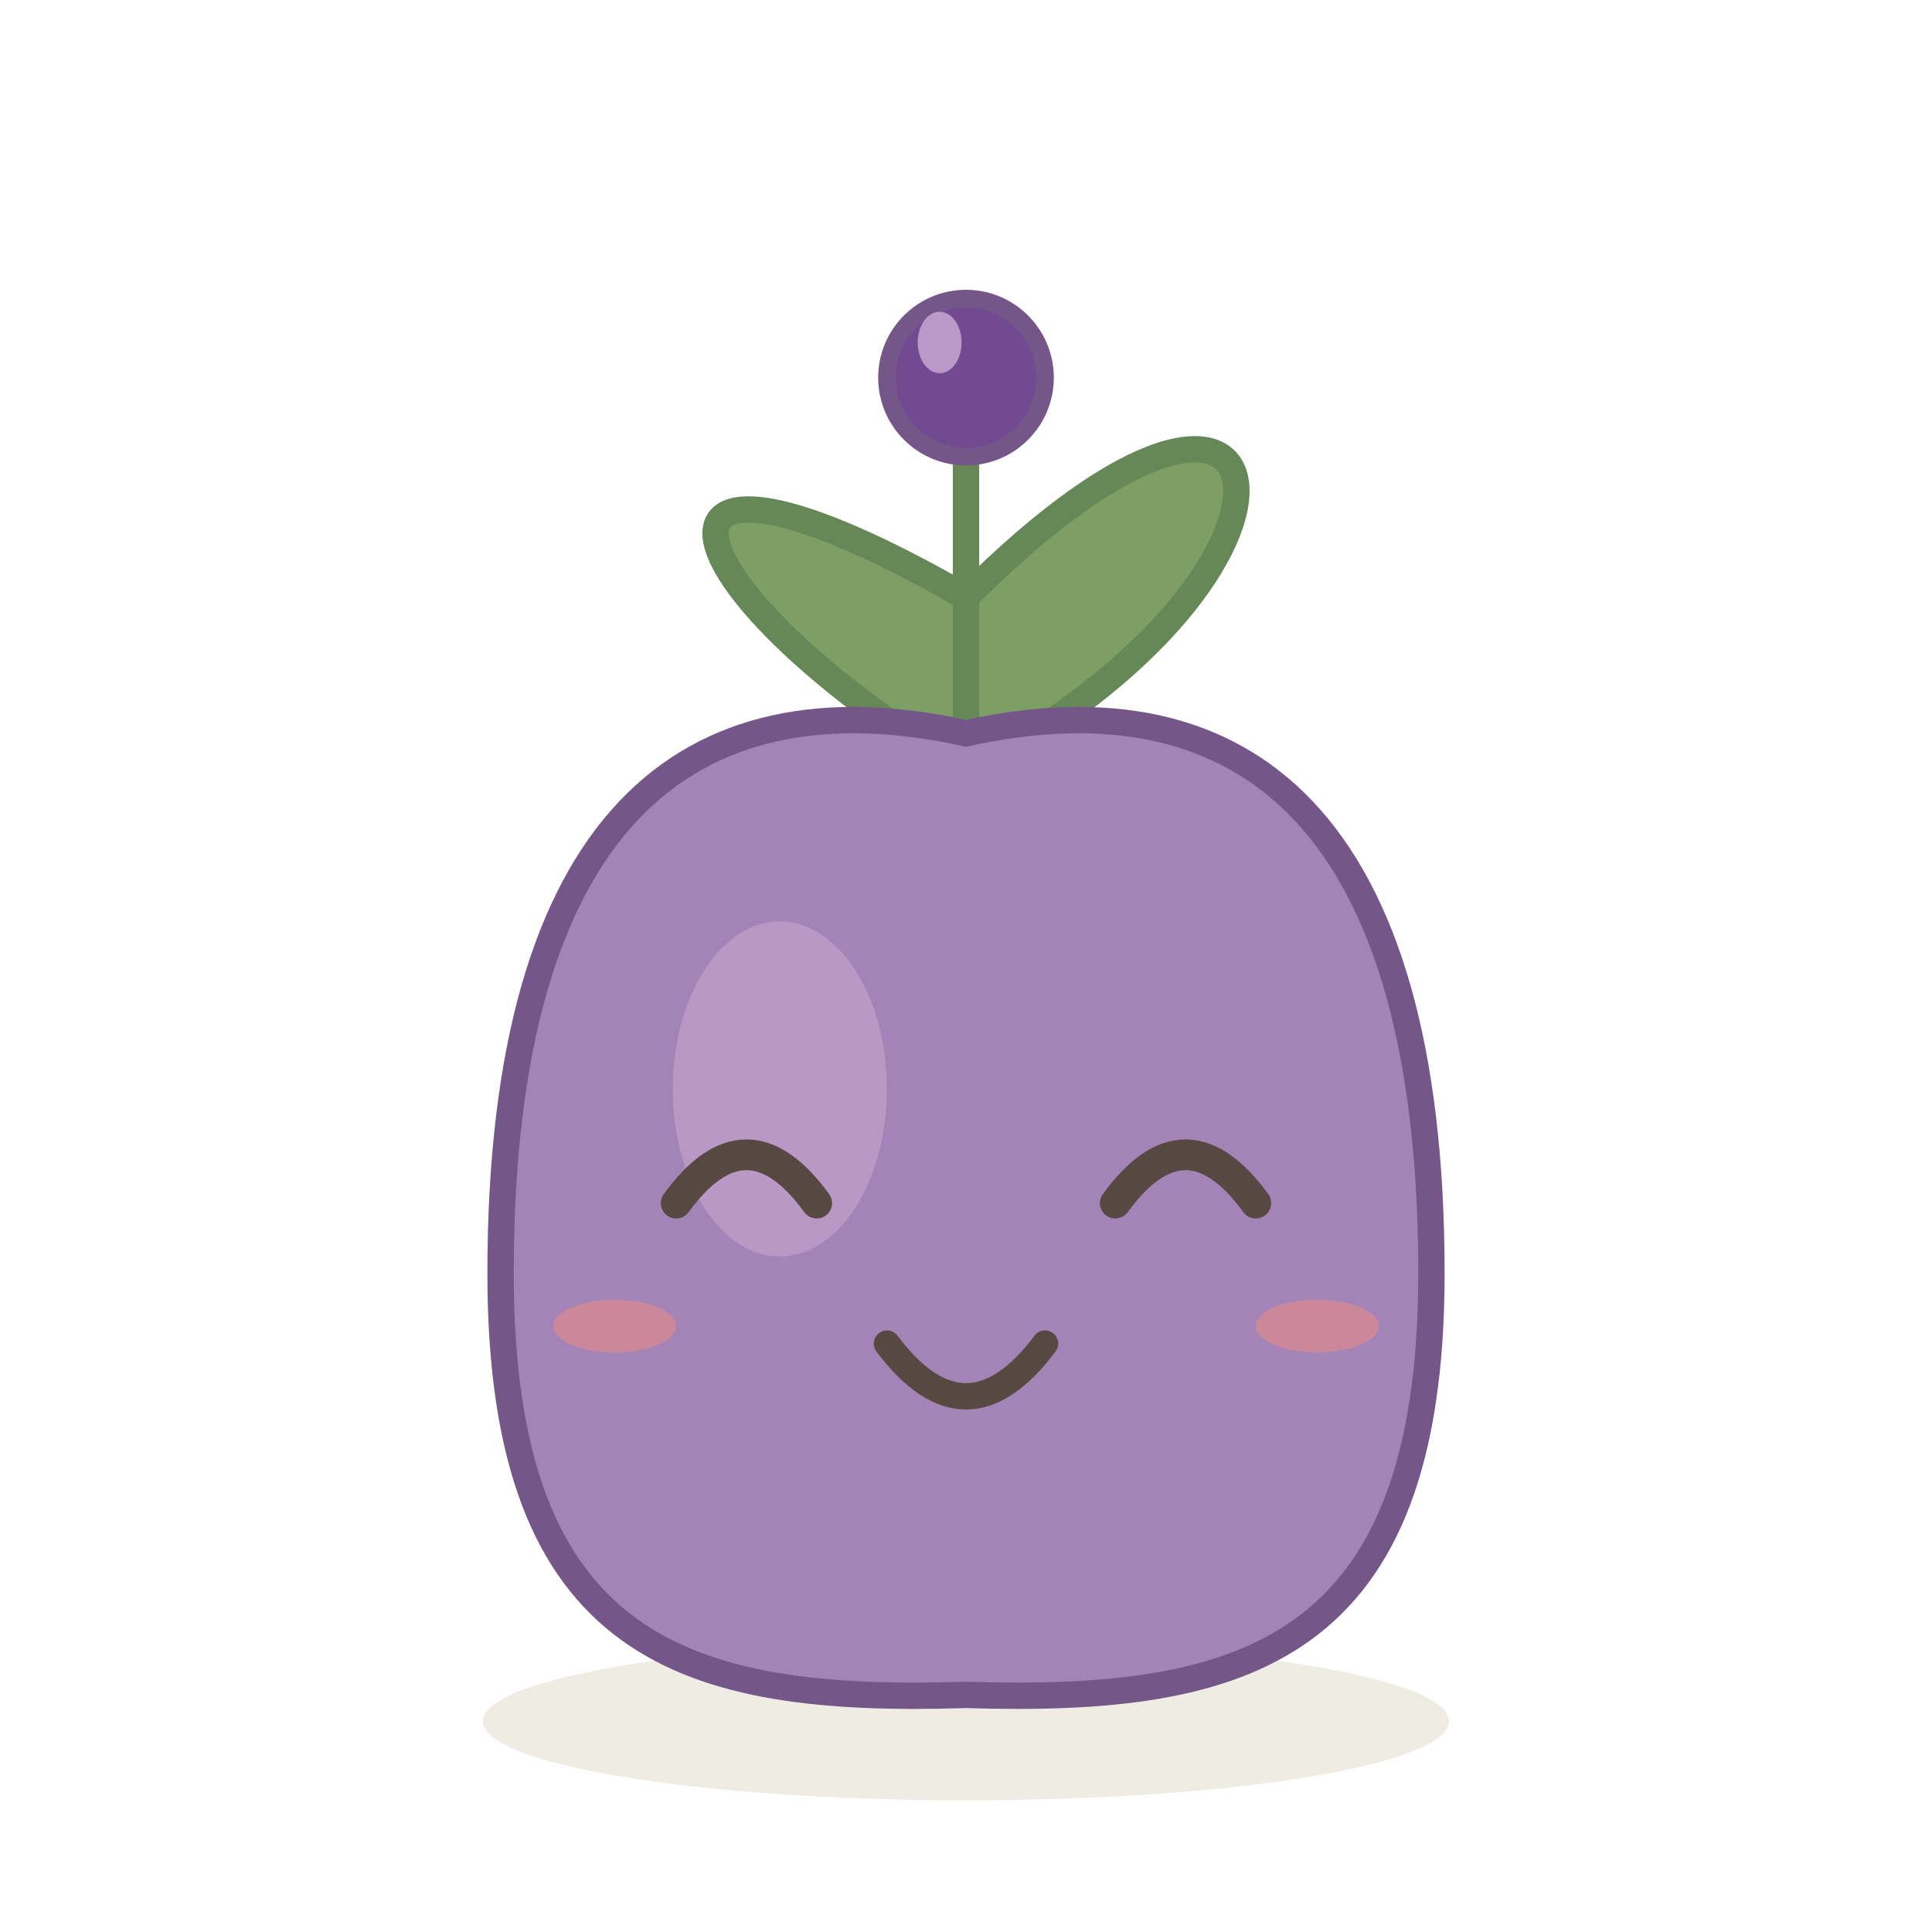
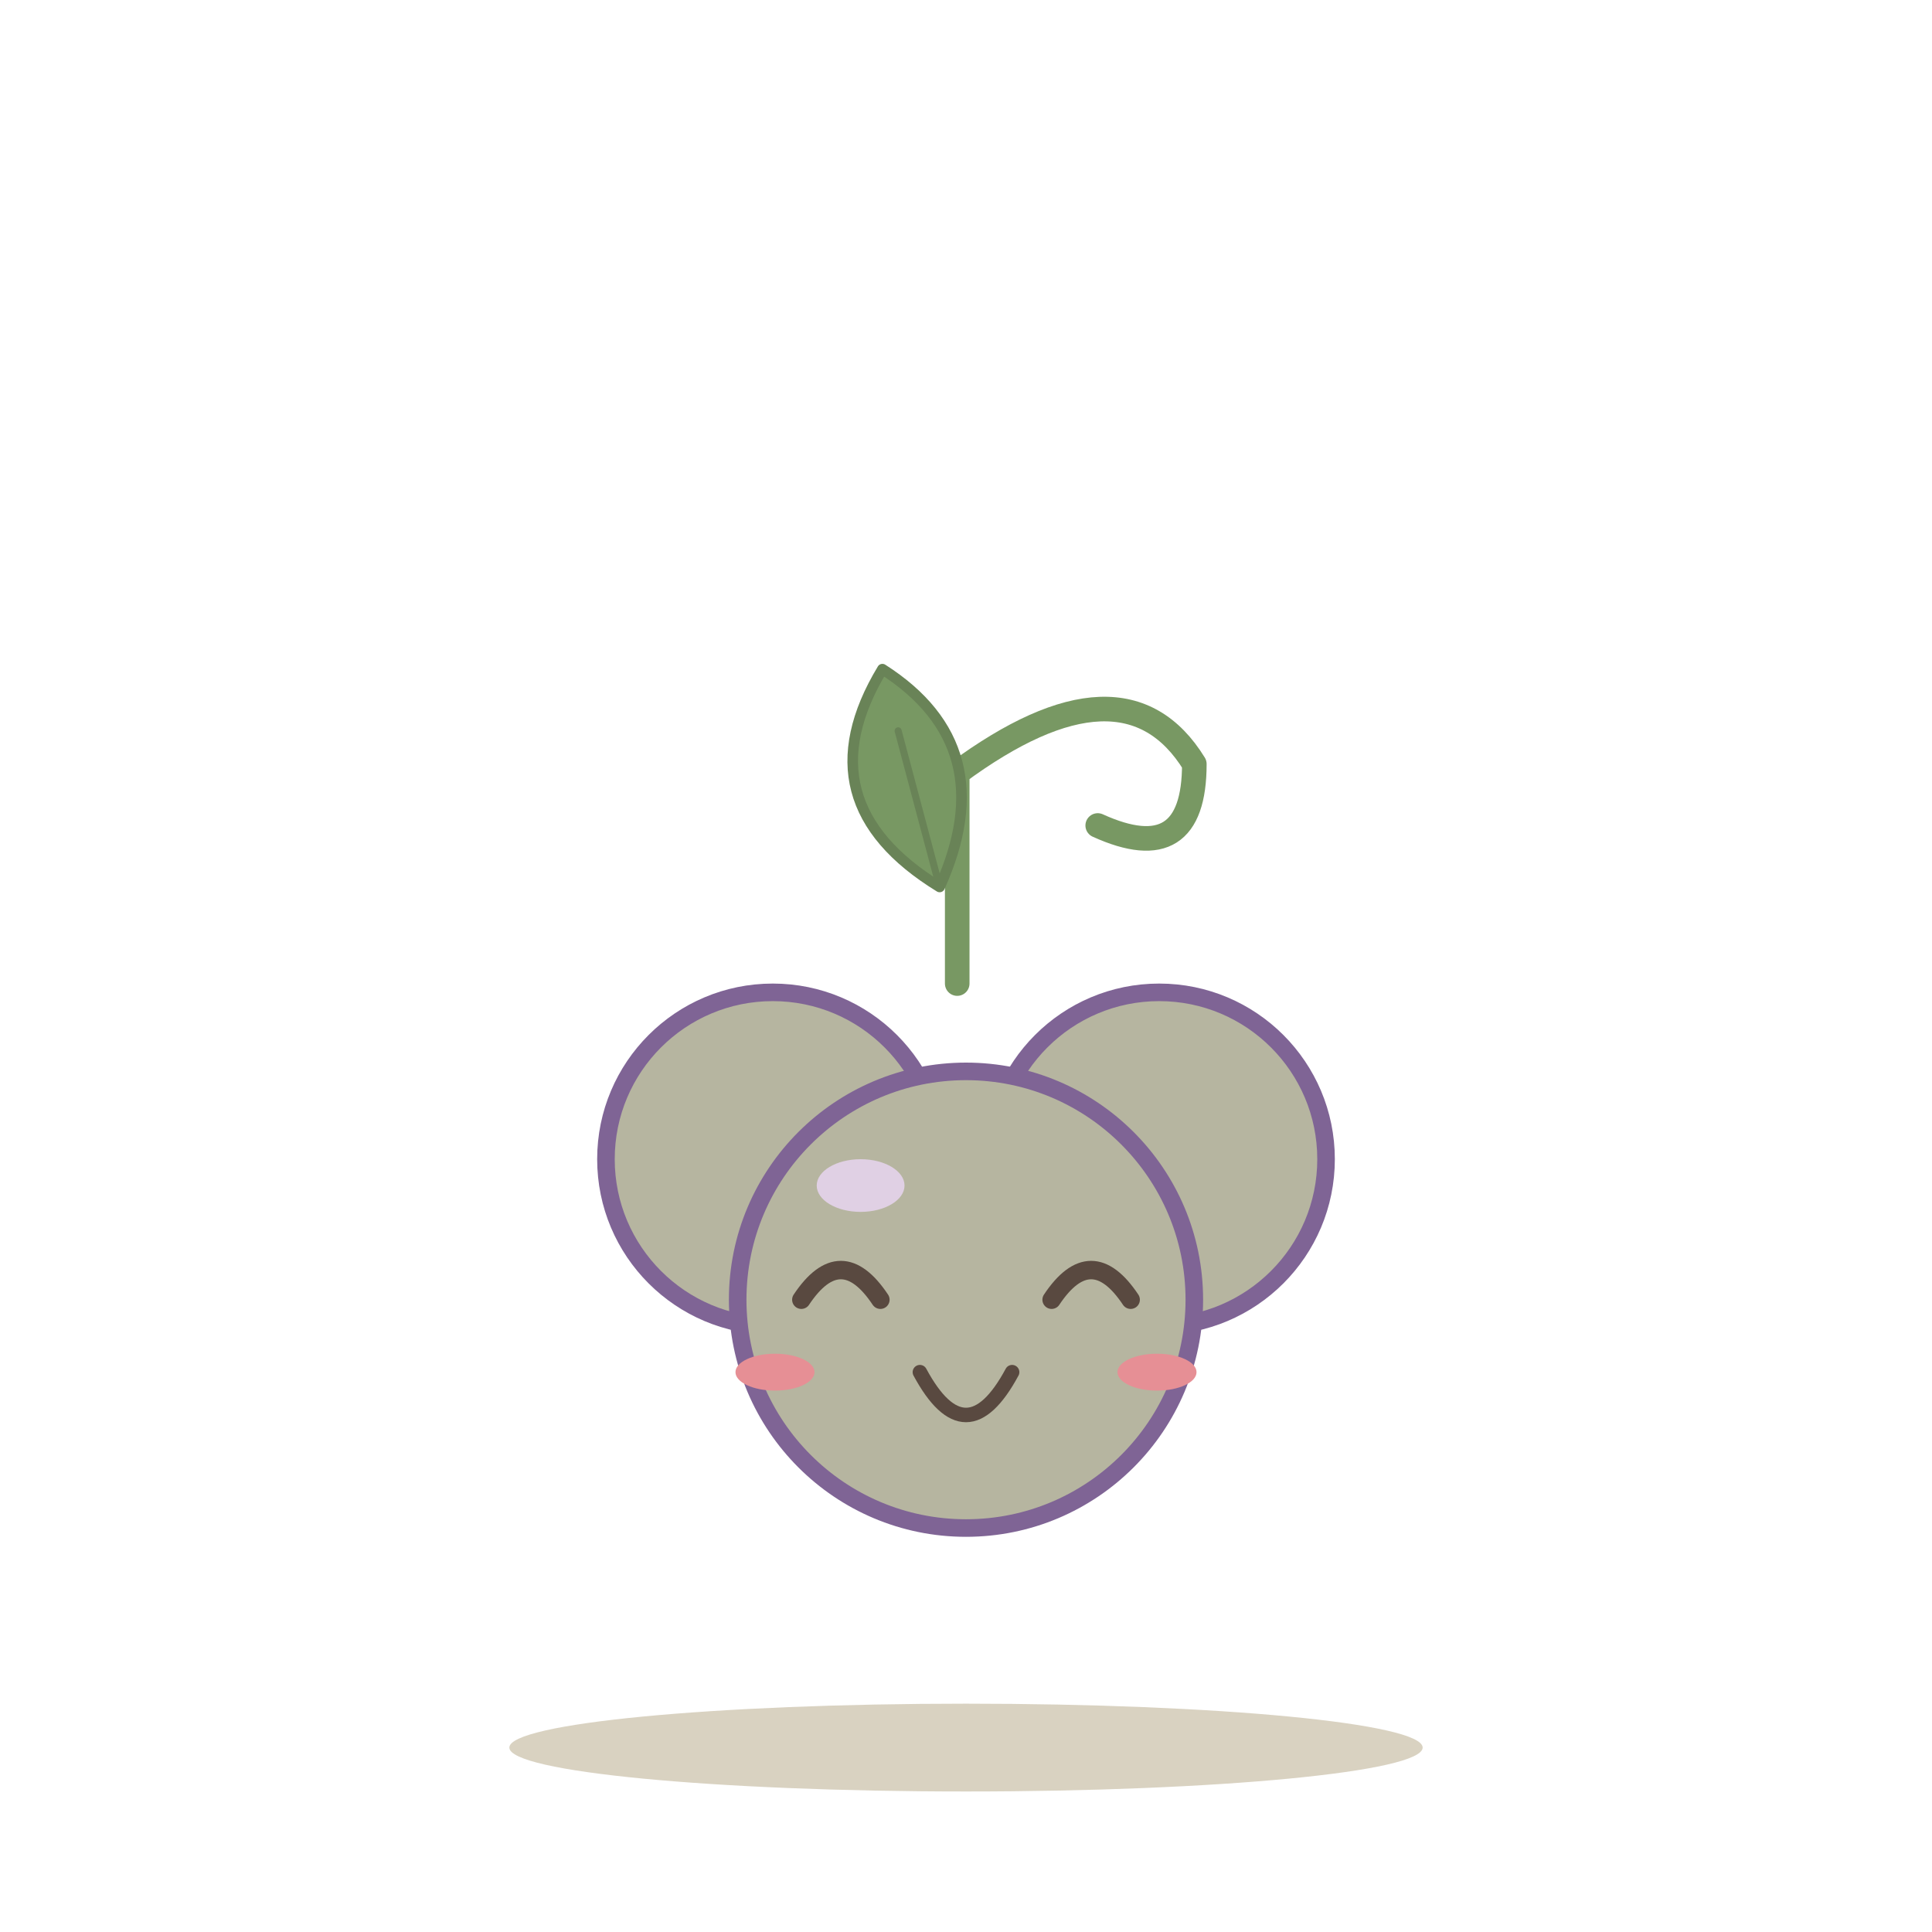
- <svg xmlns="http://www.w3.org/2000/svg" width="220" height="220" viewBox="0 0 220 220" role="img">
-   <ellipse cx="110" cy="196" rx="55" ry="9" fill="#d8d2bd" opacity=".42" />
-   <path d="M110 88 C74 66,70 45,110 68 C148 30,154 65,110 88Z" fill="#7d9f65" stroke="#668756" stroke-width="3" />
-   <path d="M110 86V52" stroke="#668756" stroke-width="3" stroke-linecap="round" />
-   <circle cx="110" cy="43" r="9" fill="#714a91" stroke="#755689" stroke-width="2" />
-   <ellipse cx="107" cy="39" rx="2.5" ry="3.5" fill="#d9badf" opacity=".7" />
-   <path d="M57 145 C57 93.5,78.2 76.5,110 83.5 C141.8 76.5,163 93.5,163 145 C163 188,141.8 194,110 193 C78.2 194,57 188,57 145Z" fill="#a483b6" stroke="#755689" stroke-width="3" />
-   <ellipse cx="88.8" cy="124" rx="12.19" ry="19.08" fill="#d9badf" opacity=".38" />
-   <path d="M77 137q8-11 16 0m34 0q8-11 16 0" fill="none" stroke="#574941" stroke-width="3.5" stroke-linecap="round" />
-   <ellipse cx="70" cy="151" rx="7" ry="3" fill="#e78c87" opacity=".58" />
-   <ellipse cx="150" cy="151" rx="7" ry="3" fill="#e78c87" opacity=".58" />
-   <path d="M101 153q9 12 18 0" fill="none" stroke="#574941" stroke-width="3" stroke-linecap="round" />
+ <svg xmlns="http://www.w3.org/2000/svg" width="220" height="220" viewBox="0 0 220 220" role="img" data-character="grape" data-stage="2">
+   <ellipse cx="110" cy="199" rx="52" ry="5" fill="#d9d2c1" stroke="none" stroke-width="2" />
+   <path d="M109 112V88q19-14 27-1q0 12-11 7" fill="none" stroke="#789863" stroke-width="2.8" stroke-linecap="round" stroke-linejoin="round" />
+   <g transform="translate(107 101) rotate(-48) scale(0.67)">
+     <path d="M0 0Q-5-27 21-32Q25-8 0 0Z" fill="#789863" stroke="#698357" stroke-width="1.8" stroke-linecap="round" stroke-linejoin="round" />
+     <path d="M0 0 15-23" fill="none" stroke="#698357" stroke-width="1.2" stroke-linecap="round" stroke-linejoin="round" />
+   </g>
+   <ellipse cx="88" cy="132" rx="19" ry="19" fill="#b6b5a0" stroke="#7f6495" stroke-width="2" />
+   <ellipse cx="132" cy="132" rx="19" ry="19" fill="#b6b5a0" stroke="#7f6495" stroke-width="2" />
+   <ellipse cx="110" cy="148" rx="26" ry="26" fill="#b6b5a0" stroke="#7f6495" stroke-width="2" />
+   <ellipse cx="98" cy="135" rx="5" ry="3" fill="#e0d0e4" stroke="none" stroke-width="2" />
+   <g transform="translate(110 148) scale(0.75)">
+     <path d="M-25 0q6-9 12 0m26 0q6-9 12 0" fill="none" stroke="#594940" stroke-width="2.8" stroke-linecap="round" stroke-linejoin="round" />
+     <path d="M-7 11q7 13 14 0" fill="none" stroke="#594940" stroke-width="2.2" stroke-linecap="round" stroke-linejoin="round" />
+     <ellipse cx="-29" cy="11" rx="6" ry="2.8" fill="#e68f95" stroke="none" stroke-width="2" />
+     <ellipse cx="29" cy="11" rx="6" ry="2.8" fill="#e68f95" stroke="none" stroke-width="2" />
+   </g>
</svg>
